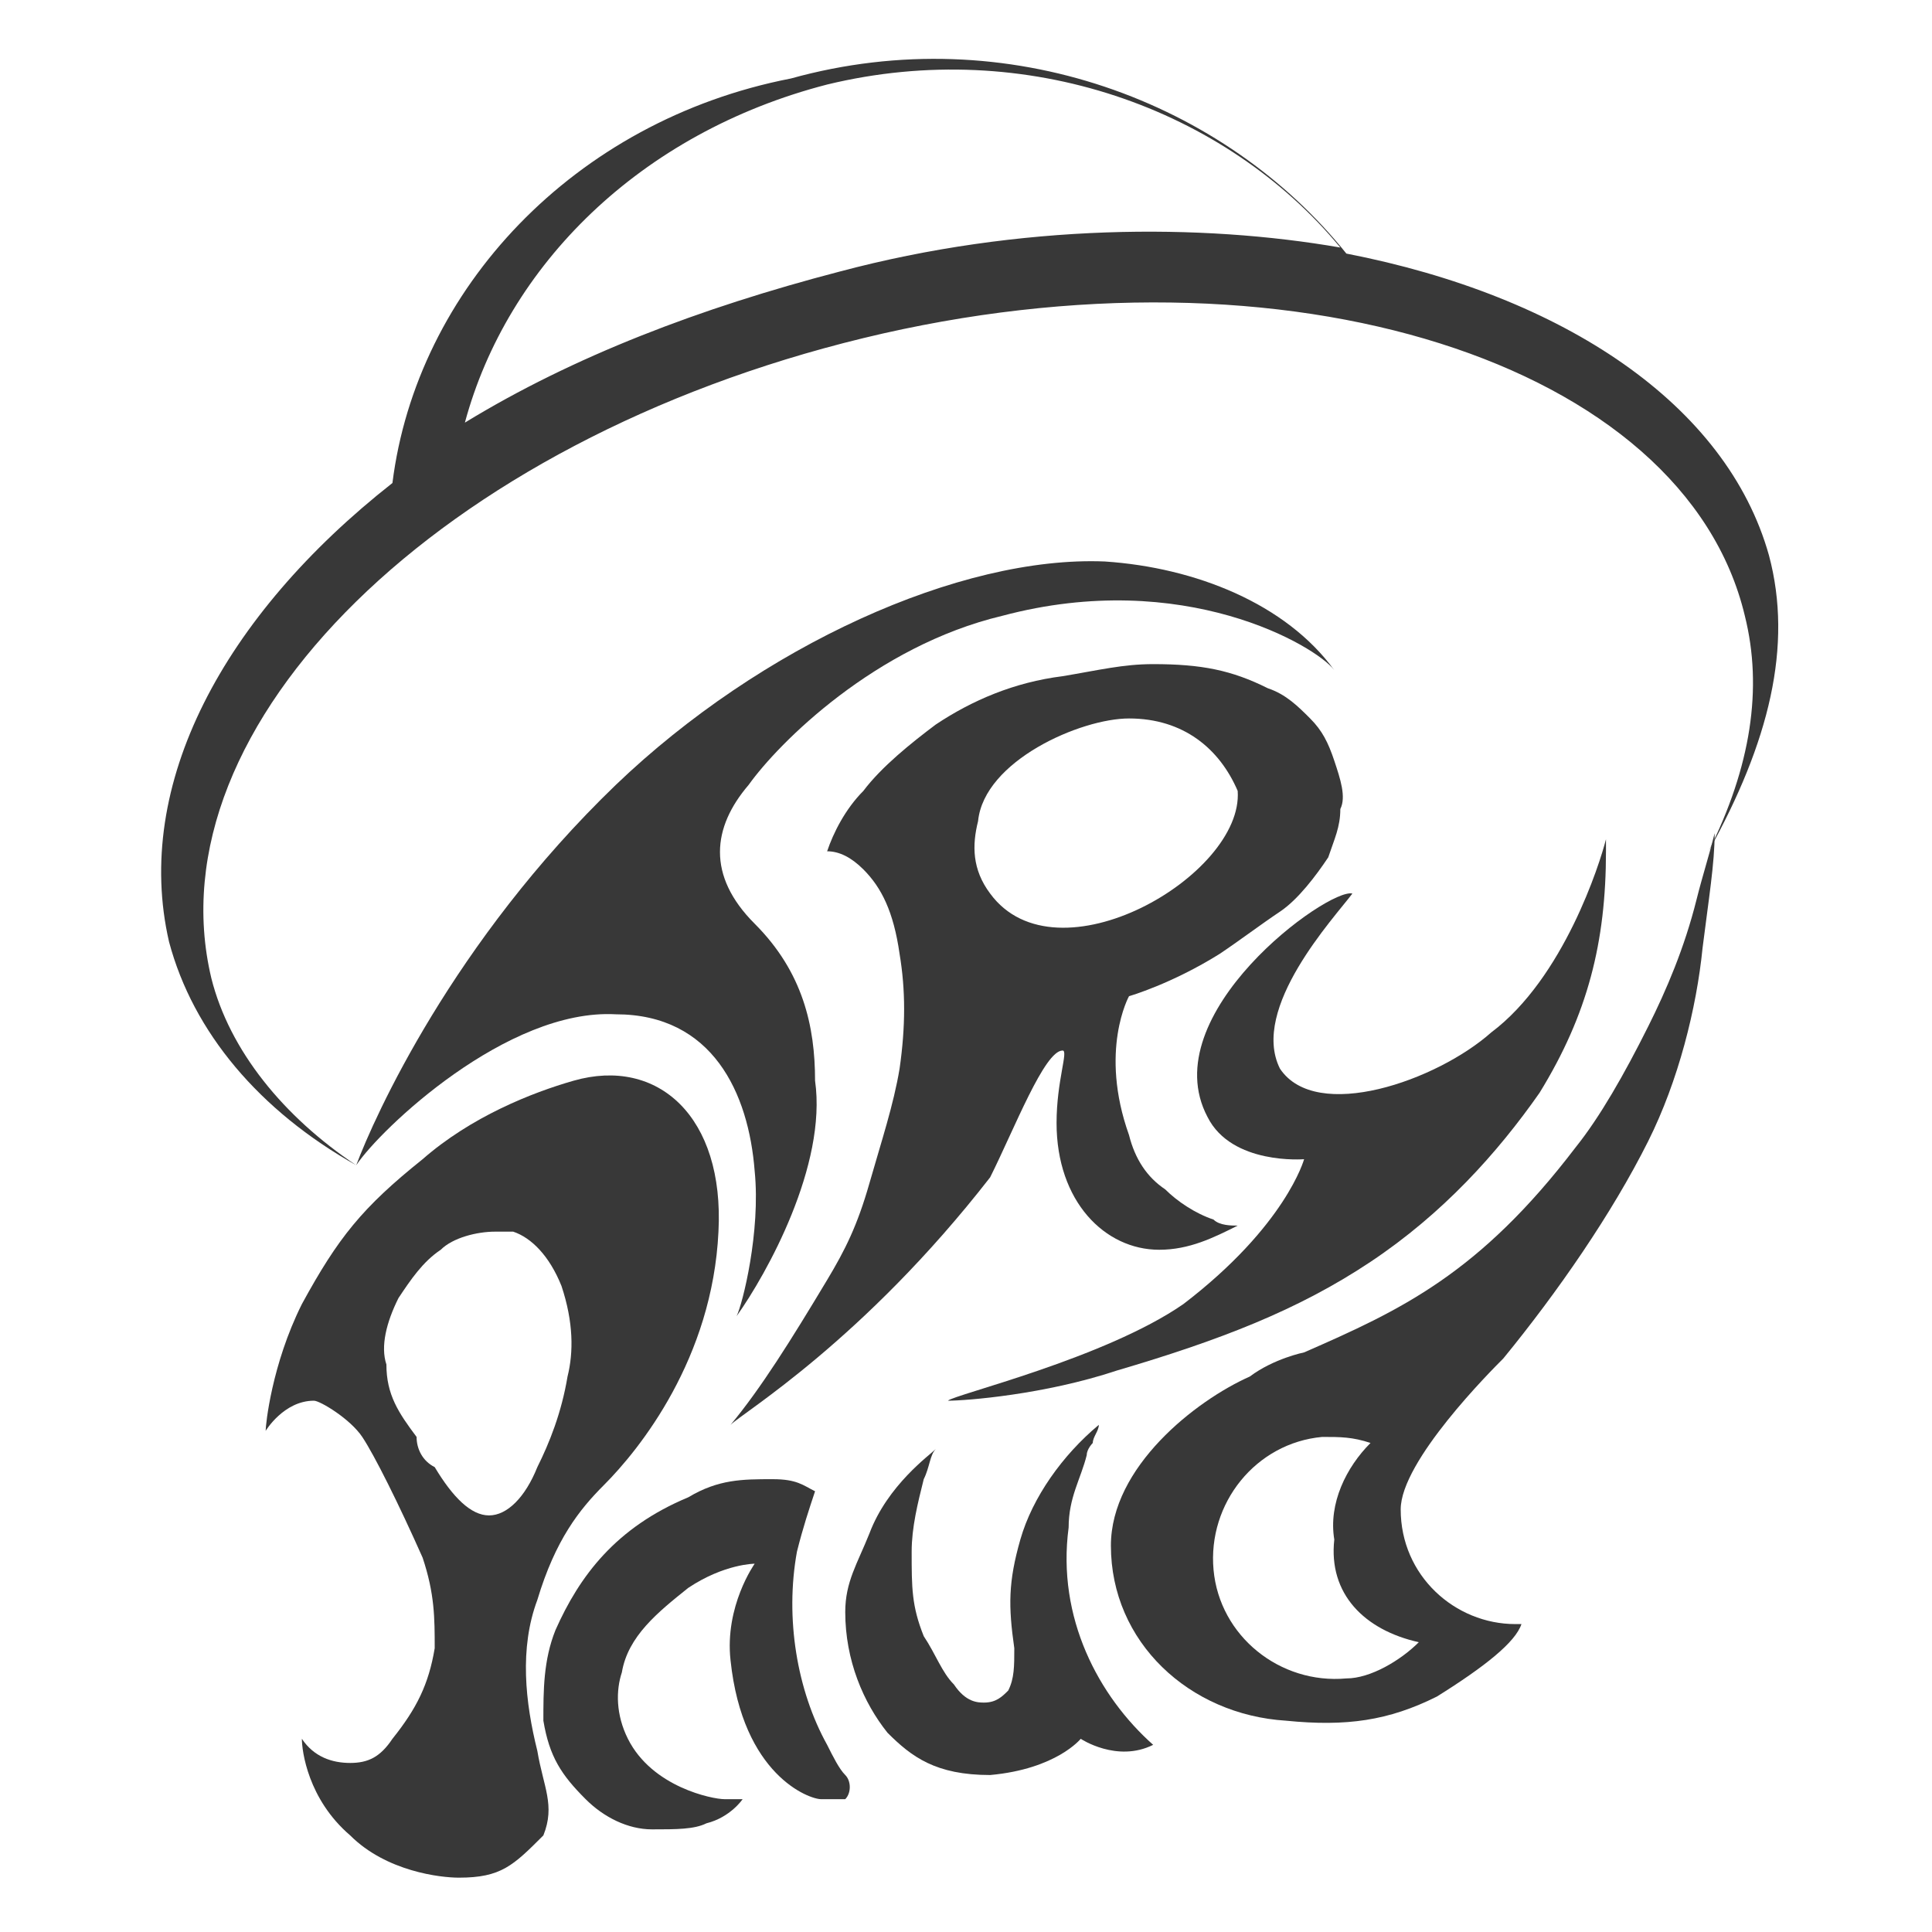
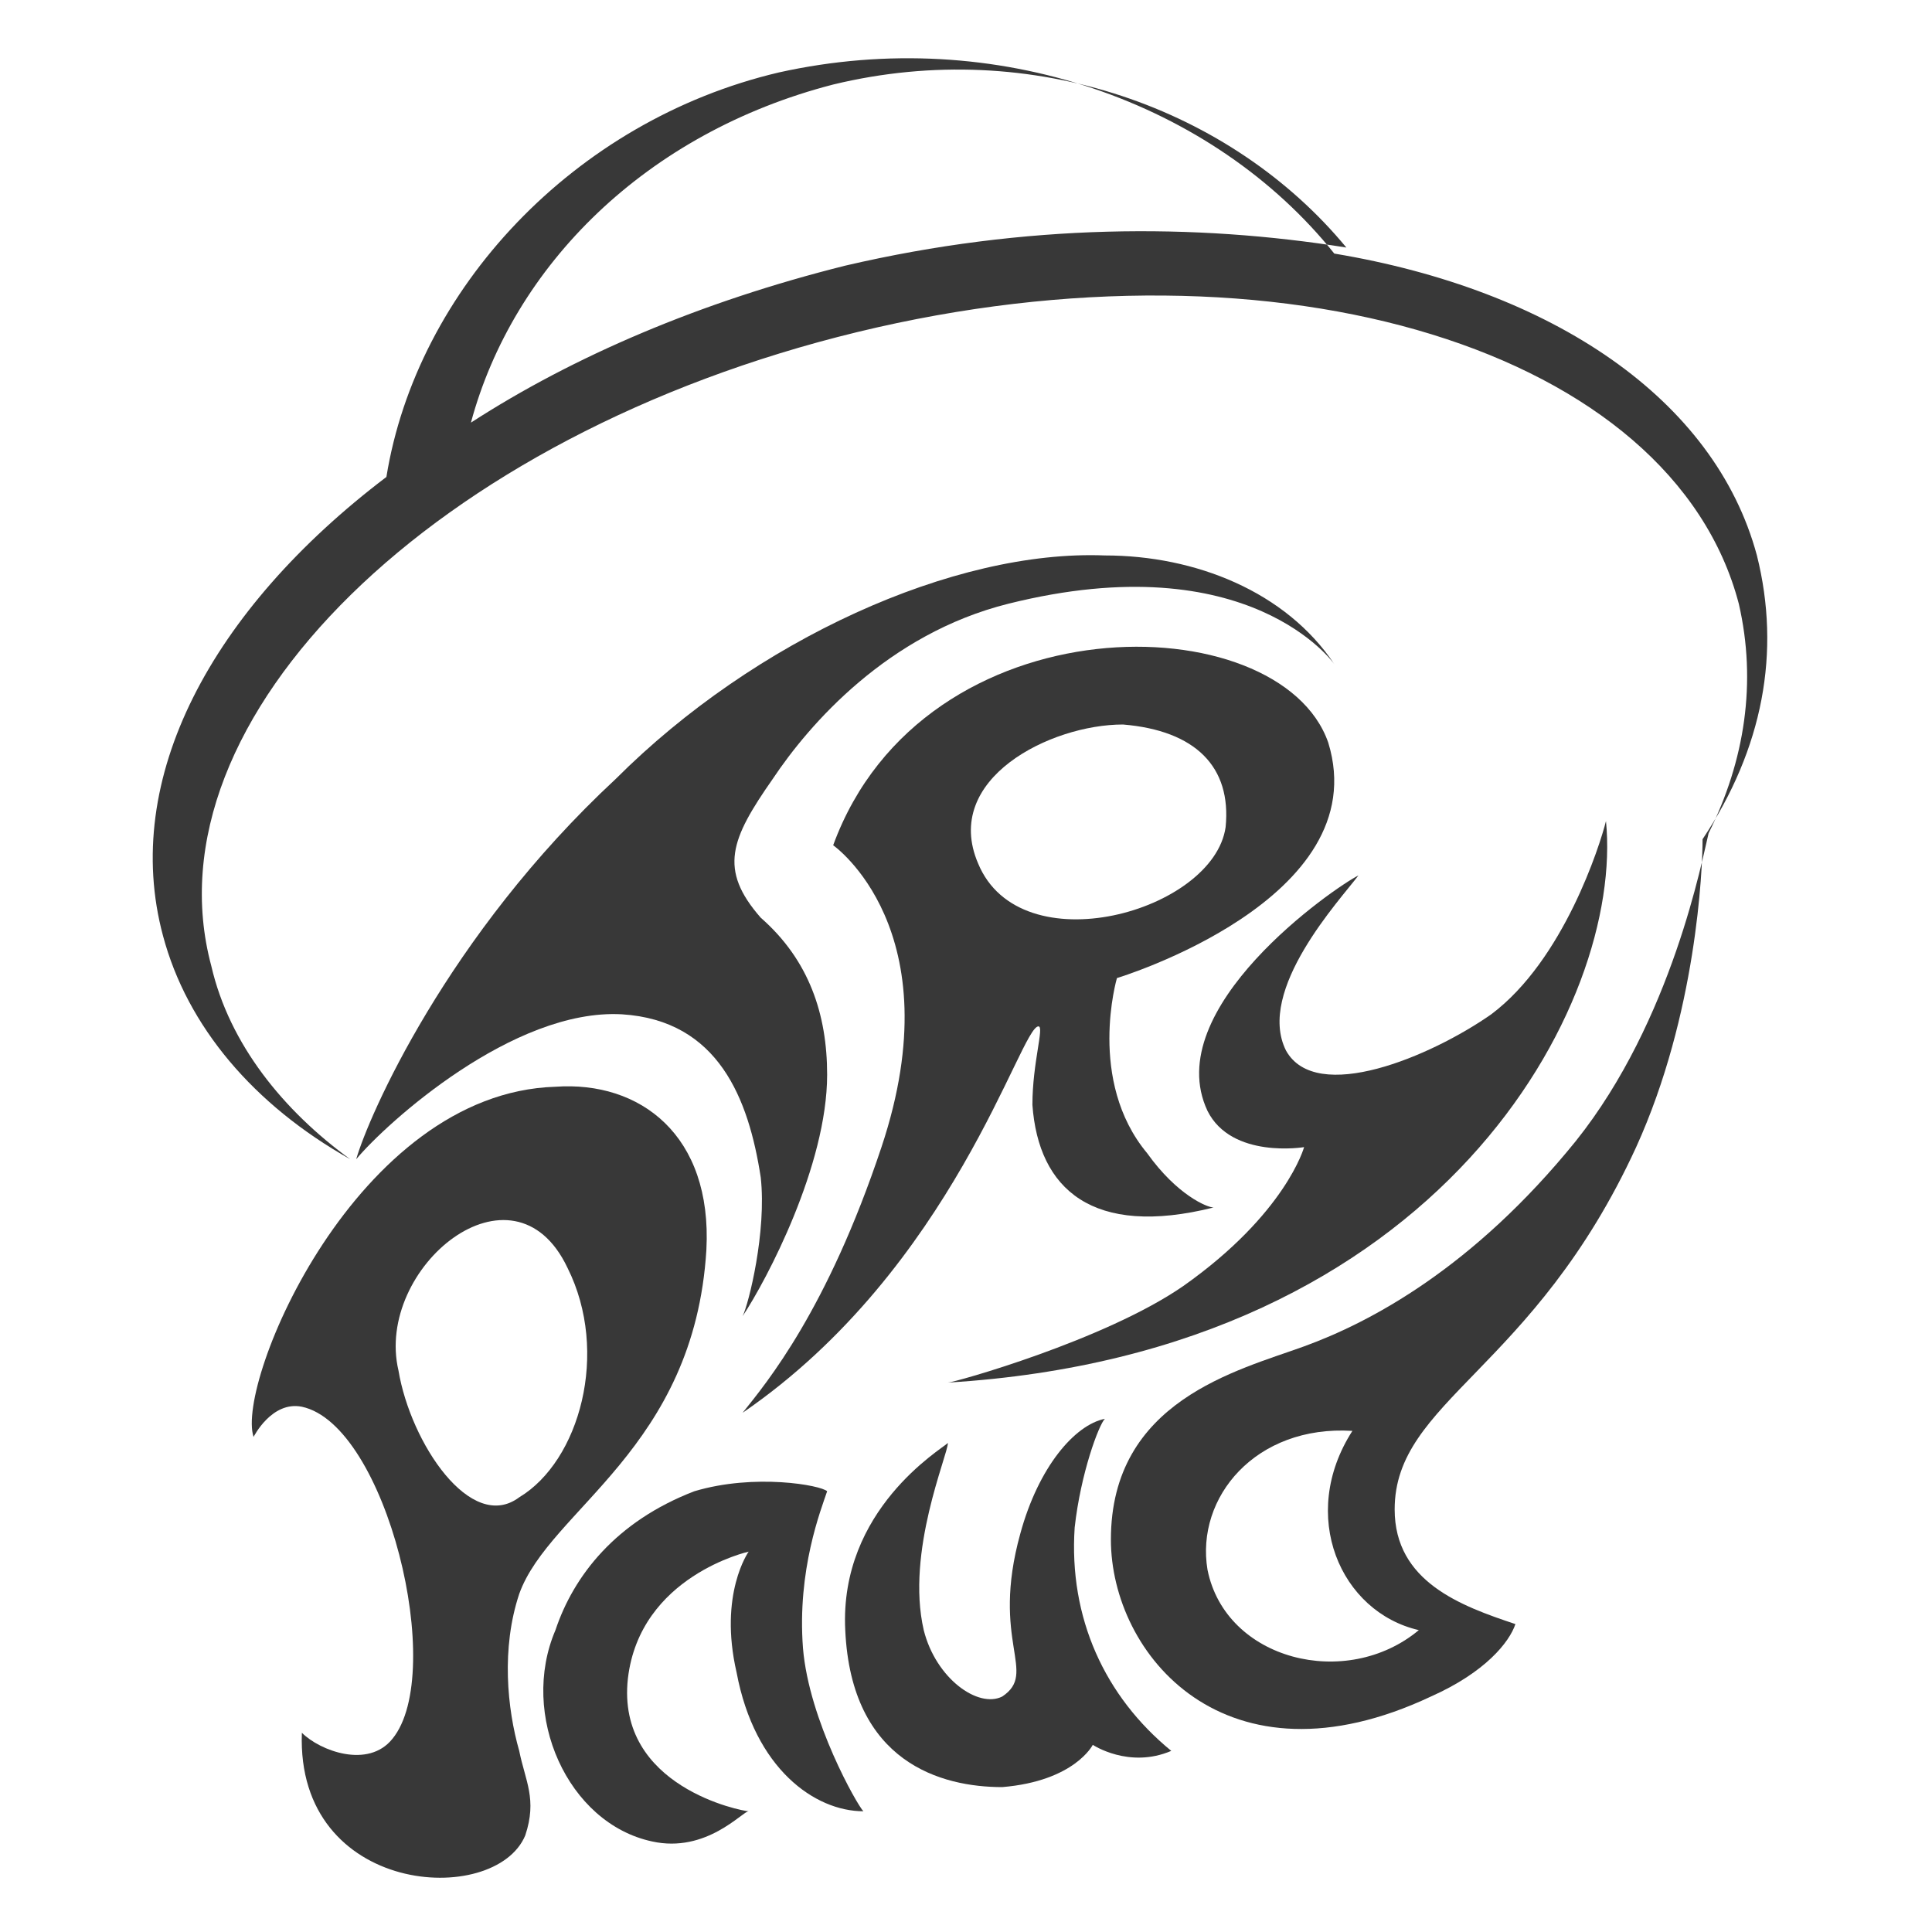
<svg xmlns="http://www.w3.org/2000/svg" version="1.1" id="Layer_1" x="0px" y="0px" viewBox="0 0 32 32" style="enable-background:new 0 0 32 32;" xml:space="preserve">
  <style type="text/css">
	.st0{display:none;}
	.st1{fill:#383838;}
</style>
  <g id="Layer_1_00000103955927442792354250000000328351670360540597_" class="st0">
</g>
  <g id="Layer_2_00000087387783497270688580000001046479328946137512_" class="st0">
</g>
  <g>
-     <path class="st1" d="M29.3,9.2c-0.7-2.5-3.4-4.3-7-5c-2-2.5-5.6-3.9-9.2-2.9C9.5,2,6.9,4.8,6.5,8c-2.8,2.2-4.3,5-3.7,7.6   c0.4,1.5,1.5,2.8,3.1,3.7c-1.2-0.8-2.1-1.9-2.4-3.1C2.5,12,7.3,7.3,14.3,5.6S27.9,6,28.9,10.2c0.3,1.2,0.1,2.5-0.6,3.9   C29.3,12.3,29.7,10.7,29.3,9.2z M13.9,4.5C11.6,5.1,9.5,5.9,7.7,7c0.7-2.6,2.9-4.8,6-5.6c3.3-0.8,6.6,0.4,8.5,2.7   C19.9,3.7,16.9,3.7,13.9,4.5z" />
-     <path class="st1" d="M12.1,23.6c0.5-0.6,1-1.4,1.6-2.4c0.3-0.5,0.5-0.9,0.7-1.6c0.2-0.7,0.4-1.3,0.5-1.9c0.1-0.7,0.1-1.3,0-1.9   c-0.1-0.7-0.3-1.1-0.6-1.4c-0.2-0.2-0.4-0.3-0.6-0.3l0,0c0.1-0.3,0.3-0.7,0.6-1c0.3-0.4,0.8-0.8,1.2-1.1c0.6-0.4,1.3-0.7,2.1-0.8   c0.6-0.1,1-0.2,1.5-0.2c0.8,0,1.3,0.1,1.9,0.4c0.3,0.1,0.5,0.3,0.7,0.5c0.2,0.2,0.3,0.4,0.4,0.7s0.2,0.6,0.1,0.8   c0,0.3-0.1,0.5-0.2,0.8c-0.2,0.3-0.5,0.7-0.8,0.9s-0.7,0.5-1,0.7c-0.8,0.5-1.5,0.7-1.5,0.7s-0.5,0.9,0,2.3c0.1,0.4,0.3,0.7,0.6,0.9   c0.2,0.2,0.5,0.4,0.8,0.5c0.1,0.1,0.3,0.1,0.4,0.1c-0.4,0.2-0.8,0.4-1.3,0.4c-0.9,0-1.7-0.8-1.7-2.1c0-0.7,0.2-1.2,0.1-1.2   c-0.3,0-0.8,1.3-1.2,2.1C14.3,22.2,12.3,23.4,12.1,23.6z M18.7,11.9c-0.8,0-2.4,0.7-2.5,1.7c-0.1,0.4-0.1,0.8,0.2,1.2   c1.1,1.5,4.2-0.3,4.1-1.7C20.2,12.4,19.6,11.9,18.7,11.9z" />
-     <path class="st1" d="M7.6,31.1c-0.3,0-1.2-0.1-1.8-0.7c-0.7-0.6-0.8-1.4-0.8-1.6l0,0c0.2,0.3,0.5,0.4,0.8,0.4   c0.3,0,0.5-0.1,0.7-0.4c0.4-0.5,0.6-0.9,0.7-1.5c0-0.5,0-0.9-0.2-1.5c-0.4-0.9-0.8-1.7-1-2c-0.2-0.3-0.7-0.6-0.8-0.6   c-0.5,0-0.8,0.5-0.8,0.5c0-0.1,0.1-1.1,0.6-2.1c0.6-1.1,1-1.6,2-2.4c0.8-0.7,1.8-1.1,2.5-1.3c1.4-0.4,2.5,0.6,2.4,2.5   c-0.1,2.1-1.3,3.6-1.9,4.2c-0.4,0.4-0.8,0.9-1.1,1.9c-0.3,0.8-0.2,1.7,0,2.5c0.1,0.6,0.3,0.9,0.1,1.4C8.5,30.9,8.3,31.1,7.6,31.1   S7.6,31.1,7.6,31.1z M8.2,20.4c-0.3,0-0.7,0.1-0.9,0.3c-0.3,0.2-0.5,0.5-0.7,0.8c-0.2,0.4-0.3,0.8-0.2,1.1c0,0.5,0.2,0.8,0.5,1.2   C6.9,24,7,24.2,7.2,24.3c0.3,0.5,0.6,0.8,0.9,0.8l0,0c0.3,0,0.6-0.3,0.8-0.8c0.2-0.4,0.4-0.9,0.5-1.5c0.1-0.4,0.1-0.9-0.1-1.5   c-0.2-0.5-0.5-0.8-0.8-0.9C8.4,20.4,8.3,20.4,8.2,20.4z" />
-     <path class="st1" d="M12.2,21.8c0.1-0.2,0.4-1.4,0.3-2.4c-0.1-1.3-0.7-2.6-2.3-2.6c-1.8-0.1-3.9,1.9-4.3,2.5   c0.3-0.8,1.6-3.7,4.3-6.3c2.4-2.3,5.7-3.8,8.1-3.7c1.5,0.1,3,0.7,3.8,1.8l0,0c-0.3-0.4-2.5-1.7-5.5-0.9c-2.1,0.5-3.7,2.1-4.2,2.8   c-0.6,0.7-0.7,1.5,0.1,2.3c0.8,0.8,1,1.7,1,2.6C13.7,19.3,12.7,21.1,12.2,21.8z" />
-     <path class="st1" d="M17.7,25.3c0-0.5,0.2-0.8,0.3-1.2c0-0.1,0.1-0.2,0.1-0.2c0-0.1,0.1-0.2,0.1-0.3c-0.6,0.5-1.1,1.2-1.3,1.9   c-0.2,0.7-0.2,1.1-0.1,1.8c0,0.3,0,0.5-0.1,0.7c-0.1,0.1-0.2,0.2-0.4,0.2l0,0c-0.1,0-0.3,0-0.5-0.3c-0.2-0.2-0.3-0.5-0.5-0.8   c-0.2-0.5-0.2-0.8-0.2-1.4c0-0.4,0.1-0.8,0.2-1.2c0.1-0.2,0.1-0.4,0.2-0.5c-0.1,0.1-0.8,0.6-1.1,1.4c-0.2,0.5-0.4,0.8-0.4,1.3   c0,0.8,0.3,1.5,0.7,2c0.4,0.4,0.8,0.7,1.7,0.7c1.1-0.1,1.5-0.6,1.5-0.6s0.6,0.4,1.2,0.1C18.2,28.1,17.5,26.8,17.7,25.3z" />
-     <path class="st1" d="M28.1,14.9c-0.2,0.8-0.5,1.5-0.8,2.1c-0.4,0.8-0.8,1.5-1.2,2c-1.6,2.1-2.9,2.7-4.5,3.4c0,0-0.5,0.1-0.9,0.4   c-0.9,0.4-2.3,1.5-2.3,2.8c0,1.6,1.3,2.8,2.9,2.9c1,0.1,1.7,0,2.5-0.4c0.8-0.5,1.3-0.9,1.4-1.2h-0.1c-1,0-1.9-0.8-1.9-1.9   c0-0.8,1.5-2.3,1.7-2.5c0.9-1.1,1.8-2.4,2.4-3.6c0.5-1,0.8-2.2,0.9-3.2c0.1-0.8,0.2-1.4,0.2-1.9C28.3,14.2,28.2,14.5,28.1,14.9z    M23.5,27.2c-0.3,0.3-0.8,0.6-1.2,0.6c-1.1,0.1-2.1-0.7-2.2-1.8c-0.1-1.1,0.7-2.1,1.8-2.2c0.3,0,0.5,0,0.8,0.1   c-0.4,0.4-0.7,1-0.6,1.6C22,26.4,22.6,27,23.5,27.2z" />
-     <path class="st1" d="M14,29.4c-0.1-0.1-0.2-0.3-0.3-0.5c-0.5-0.9-0.7-2.1-0.5-3.2c0.1-0.4,0.2-0.7,0.3-1c-0.2-0.1-0.3-0.2-0.7-0.2   c-0.5,0-0.9,0-1.4,0.3c-1.2,0.5-1.8,1.3-2.2,2.2c-0.2,0.5-0.2,1-0.2,1.5c0.1,0.6,0.3,0.9,0.7,1.3c0.3,0.3,0.7,0.5,1.1,0.5   s0.7,0,0.9-0.1c0.4-0.1,0.6-0.4,0.6-0.4c-0.1,0-0.2,0-0.3,0c-0.2,0-1.2-0.2-1.6-1c-0.2-0.4-0.2-0.8-0.1-1.1c0.1-0.6,0.6-1,1.1-1.4   c0.6-0.4,1.1-0.4,1.1-0.4s-0.5,0.7-0.4,1.6c0.2,1.9,1.3,2.3,1.5,2.3l0,0c0.2,0,0.3,0,0.4,0C14.1,29.7,14.1,29.5,14,29.4z" />
-     <path class="st1" d="M20,18.5c0.4,0.8,1.6,0.7,1.6,0.7s-0.3,1.1-2,2.4c-1.3,0.9-3.8,1.5-3.9,1.6c0.3,0,1.6-0.1,2.8-0.5   c1.7-0.5,3-1,4.2-1.8c1.2-0.8,2.1-1.8,2.8-2.8c0.8-1.3,1.1-2.5,1.1-4c0-0.1,0-0.2,0-0.2c-0.1,0.4-0.7,2.3-1.9,3.2   c-0.9,0.8-2.9,1.5-3.5,0.6c-0.5-1,0.9-2.5,1.2-2.9C22,14.7,19.1,16.8,20,18.5z" />
+     <path class="st1" d="M3.5,16C2.4,11.9,7.2,7.2,14.2,5.5c7-1.7,13.5,0.3,14.6,4.5c0.3,1.3,0.1,2.6-0.5,3.8c0,0,0,0,0,0c0,0,0,0,0,0   c0,0,0,0,0,0c0,0,0,0,0,0c-0.1,0.4-0.6,3.1-2.2,5.1c-1.7,2.1-3.4,3-4.5,3.4c-1.1,0.4-3.2,0.9-3.2,3.2c0,1.9,1.9,4.2,5.3,2.6   c0.9-0.4,1.3-0.9,1.4-1.2c-0.9-0.3-2-0.7-2-1.9c0-1.8,2.3-2.3,4-6c1-2.2,1.1-4.6,1.1-5.1c1-1.5,1.3-3.1,0.9-4.7   c-0.7-2.6-3.4-4.4-7-5c-2-2.5-5.6-3.8-9.2-3C9.5,2,6.9,4.8,6.4,7.9c-2.9,2.2-4.4,5-3.7,7.6c0.4,1.5,1.5,2.8,3.1,3.7   C4.7,18.4,3.8,17.3,3.5,16z M23.5,27c-1.2,1-3.2,0.5-3.5-1c-0.2-1.2,0.8-2.4,2.4-2.3C21.5,25.1,22.2,26.7,23.5,27z M13.8,1.4   c3.3-0.8,6.6,0.4,8.5,2.7c-2.5-0.4-5.3-0.4-8.3,0.3C11.6,5,9.5,5.9,7.8,7C8.5,4.4,10.7,2.2,13.8,1.4z" />
+     <path class="st1" d="M17.2,17c0.1,0-0.1,0.6-0.1,1.3c0.1,1.4,1,2.2,3,1.7c-0.1,0-0.6-0.2-1.1-0.9c-1-1.2-0.5-2.9-0.5-2.9   c0,0,4.3-1.3,3.5-3.9c-0.8-2.3-6.7-2.4-8.2,1.7c0,0,2,1.4,0.8,5c-0.9,2.7-1.9,3.9-2.3,4.4C15.8,21,16.9,17,17.2,17z M18.6,12   c1.2,0.1,1.8,0.7,1.7,1.7c-0.2,1.4-3.4,2.3-4.1,0.6C15.6,12.9,17.4,12,18.6,12z" />
+     <path class="st1" d="M8.6,26.4c0.5-1.4,2.9-2.4,3.1-5.7c0.1-1.9-1.1-2.8-2.5-2.7c-3.3,0.1-5.3,4.9-5,5.8c0,0,0.3-0.6,0.8-0.5   c1.4,0.3,2.4,4.4,1.5,5.5c-0.4,0.5-1.2,0.2-1.5-0.1c0,0,0,0,0,0c-0.1,2.7,3.2,2.9,3.7,1.7c0.2-0.6,0-0.9-0.1-1.4   C8.4,28.3,8.3,27.3,8.6,26.4z M6.6,22.7C6.2,21,8.5,19.1,9.4,21c0.7,1.4,0.2,3.2-0.8,3.8C7.8,25.4,6.8,23.9,6.6,22.7z" />
+     <path class="st1" d="M16.7,10c4-1,5.4,1,5.4,1c-0.8-1.2-2.3-1.8-3.8-1.8c-2.5-0.1-5.8,1.4-8.1,3.7c-2.8,2.6-4.1,5.6-4.3,6.3   c0.5-0.6,2.6-2.5,4.4-2.4c1.6,0.1,2.1,1.4,2.3,2.7c0.1,0.9-0.2,2.1-0.3,2.3c0.4-0.6,1.4-2.5,1.4-4c0-1-0.3-1.9-1.1-2.6   c-0.7-0.8-0.5-1.3,0.2-2.3C13.4,12,14.7,10.5,16.7,10z" />
+     <path class="st1" d="M18.1,28.9c0,0,0.6,0.4,1.3,0.1c-1.1-0.9-1.7-2.2-1.6-3.7c0.1-0.9,0.4-1.7,0.5-1.8c-0.5,0.1-1.1,0.8-1.4,1.9   c-0.5,1.8,0.3,2.3-0.3,2.7c-0.4,0.2-1.1-0.3-1.3-1.1c-0.3-1.3,0.4-2.9,0.4-3.1C15.6,24,13.9,25,14,27c0.1,2.2,1.6,2.6,2.6,2.6   C17.8,29.5,18.1,28.9,18.1,28.9z" />
+     <path class="st1" d="M13.7,24.7c-0.1-0.1-1.2-0.3-2.2,0c-1.3,0.5-2,1.4-2.3,2.3c-0.6,1.4,0.2,3.2,1.6,3.5c0.9,0.2,1.5-0.5,1.6-0.5   c-0.1,0-2.2-0.4-2-2.2c0.2-1.7,2-2.1,2-2.1s-0.5,0.7-0.2,2c0.3,1.6,1.3,2.3,2.1,2.3c-0.1-0.1-0.9-1.5-1-2.7   C13.2,26,13.6,25,13.7,24.7z" />
+     <path class="st1" d="M26.6,13.6c-0.1,0.4-0.7,2.3-1.9,3.2c-1,0.7-2.9,1.5-3.4,0.6c-0.5-1,0.9-2.5,1.2-2.9c-0.4,0.2-3.3,2.2-2.5,3.9   c0.4,0.8,1.6,0.6,1.6,0.6s-0.3,1.1-2,2.3c-1.3,0.9-3.8,1.6-3.9,1.6C23.9,22.4,26.9,16.6,26.6,13.6z" />
  </g>
</svg>
